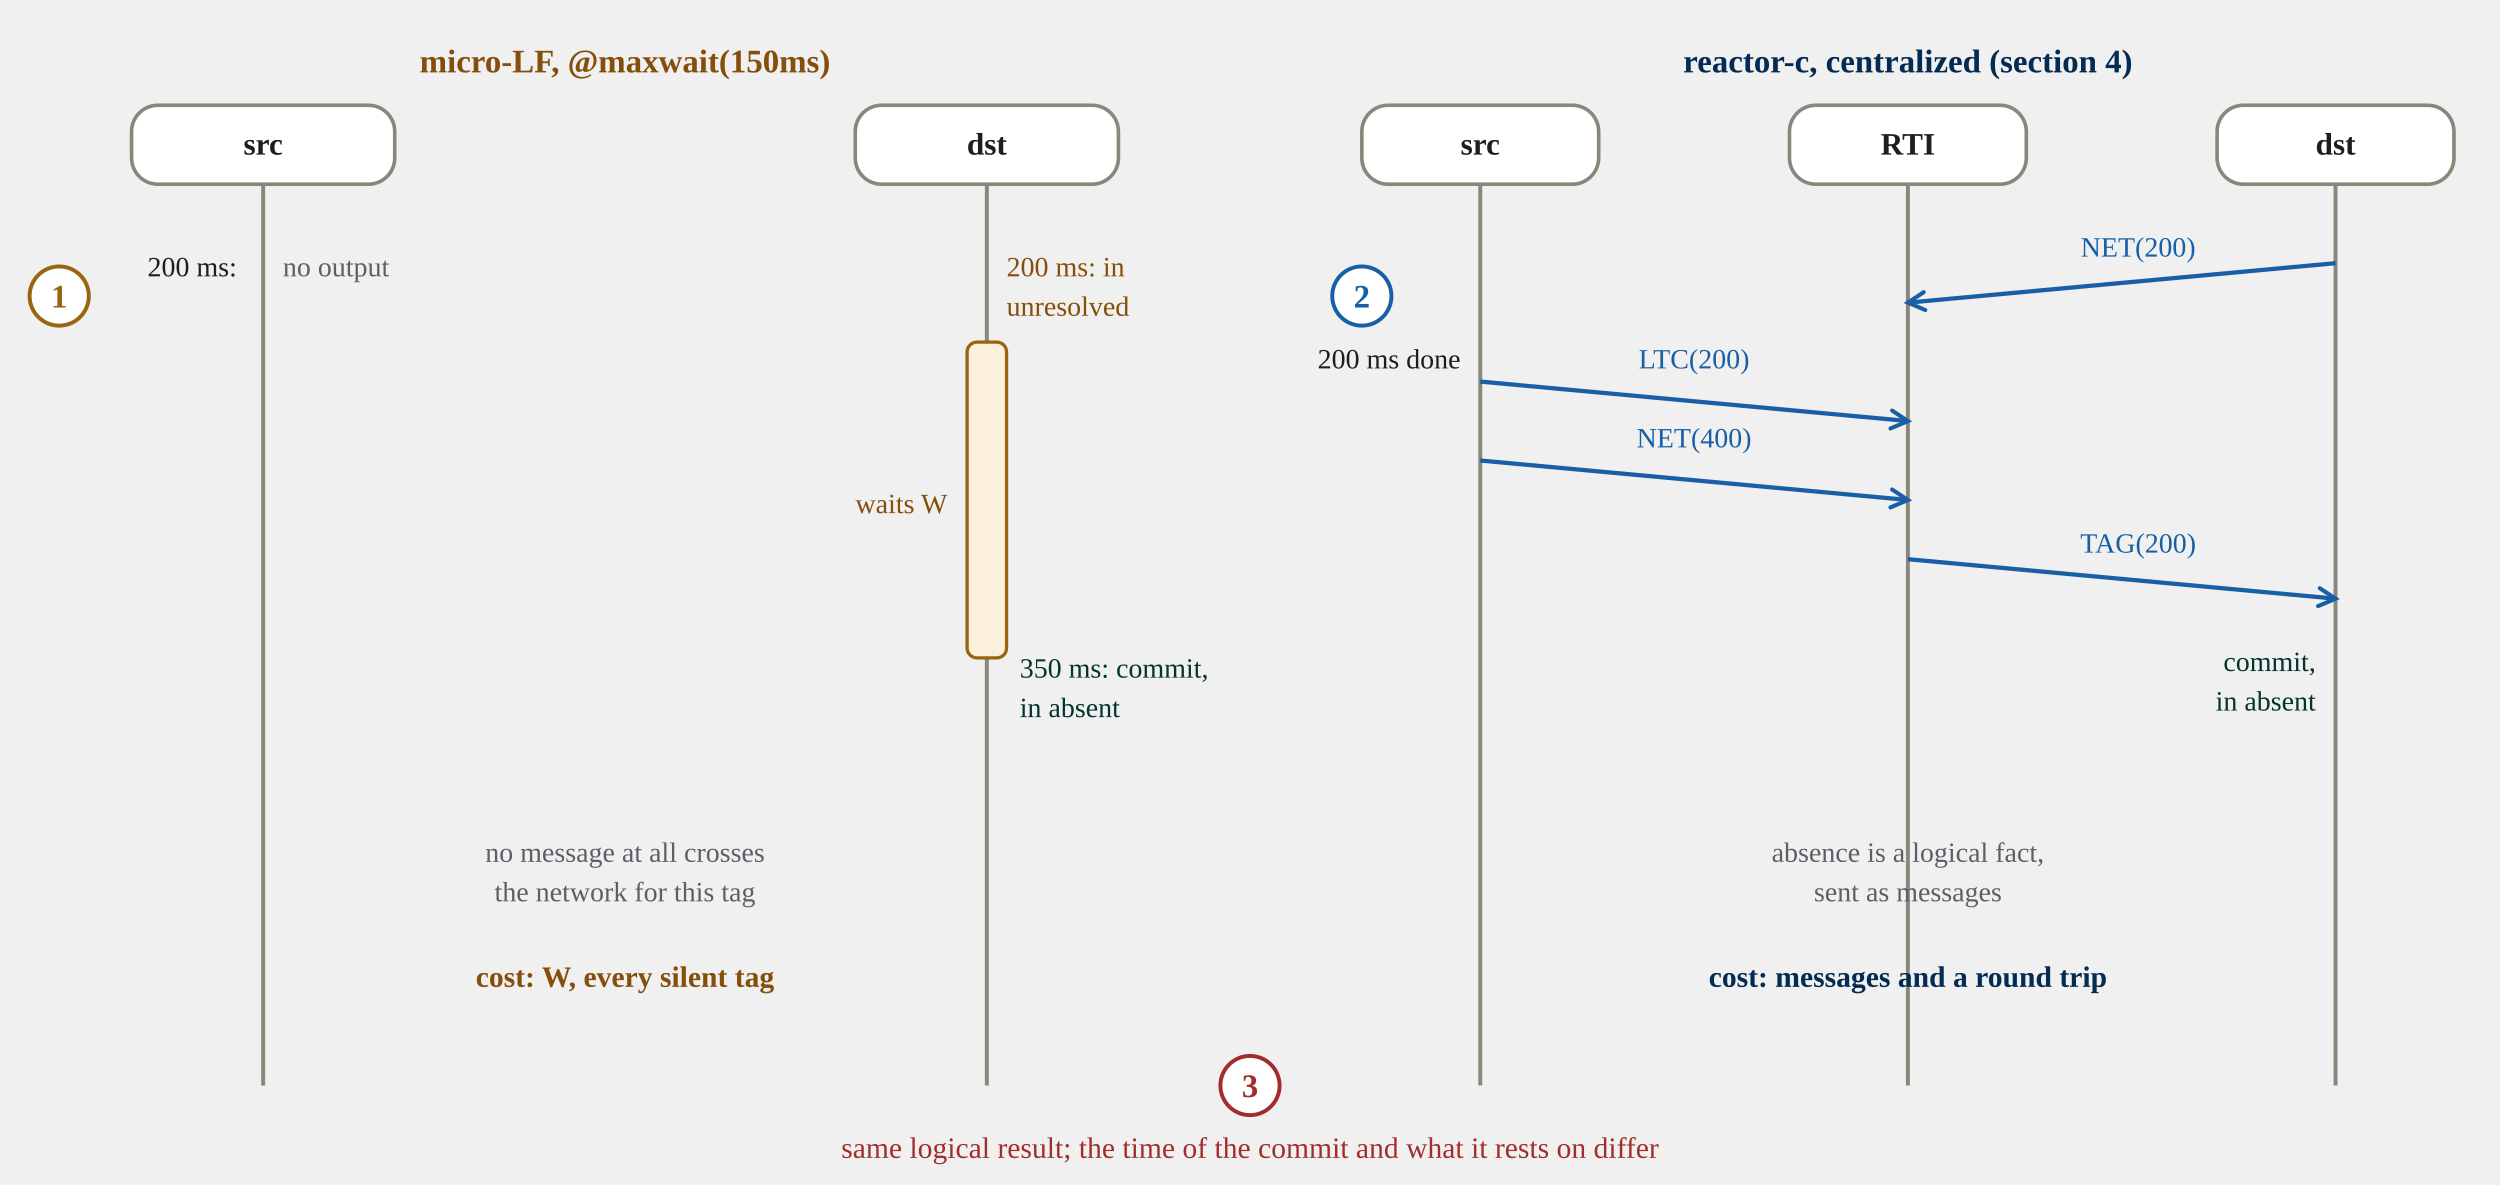
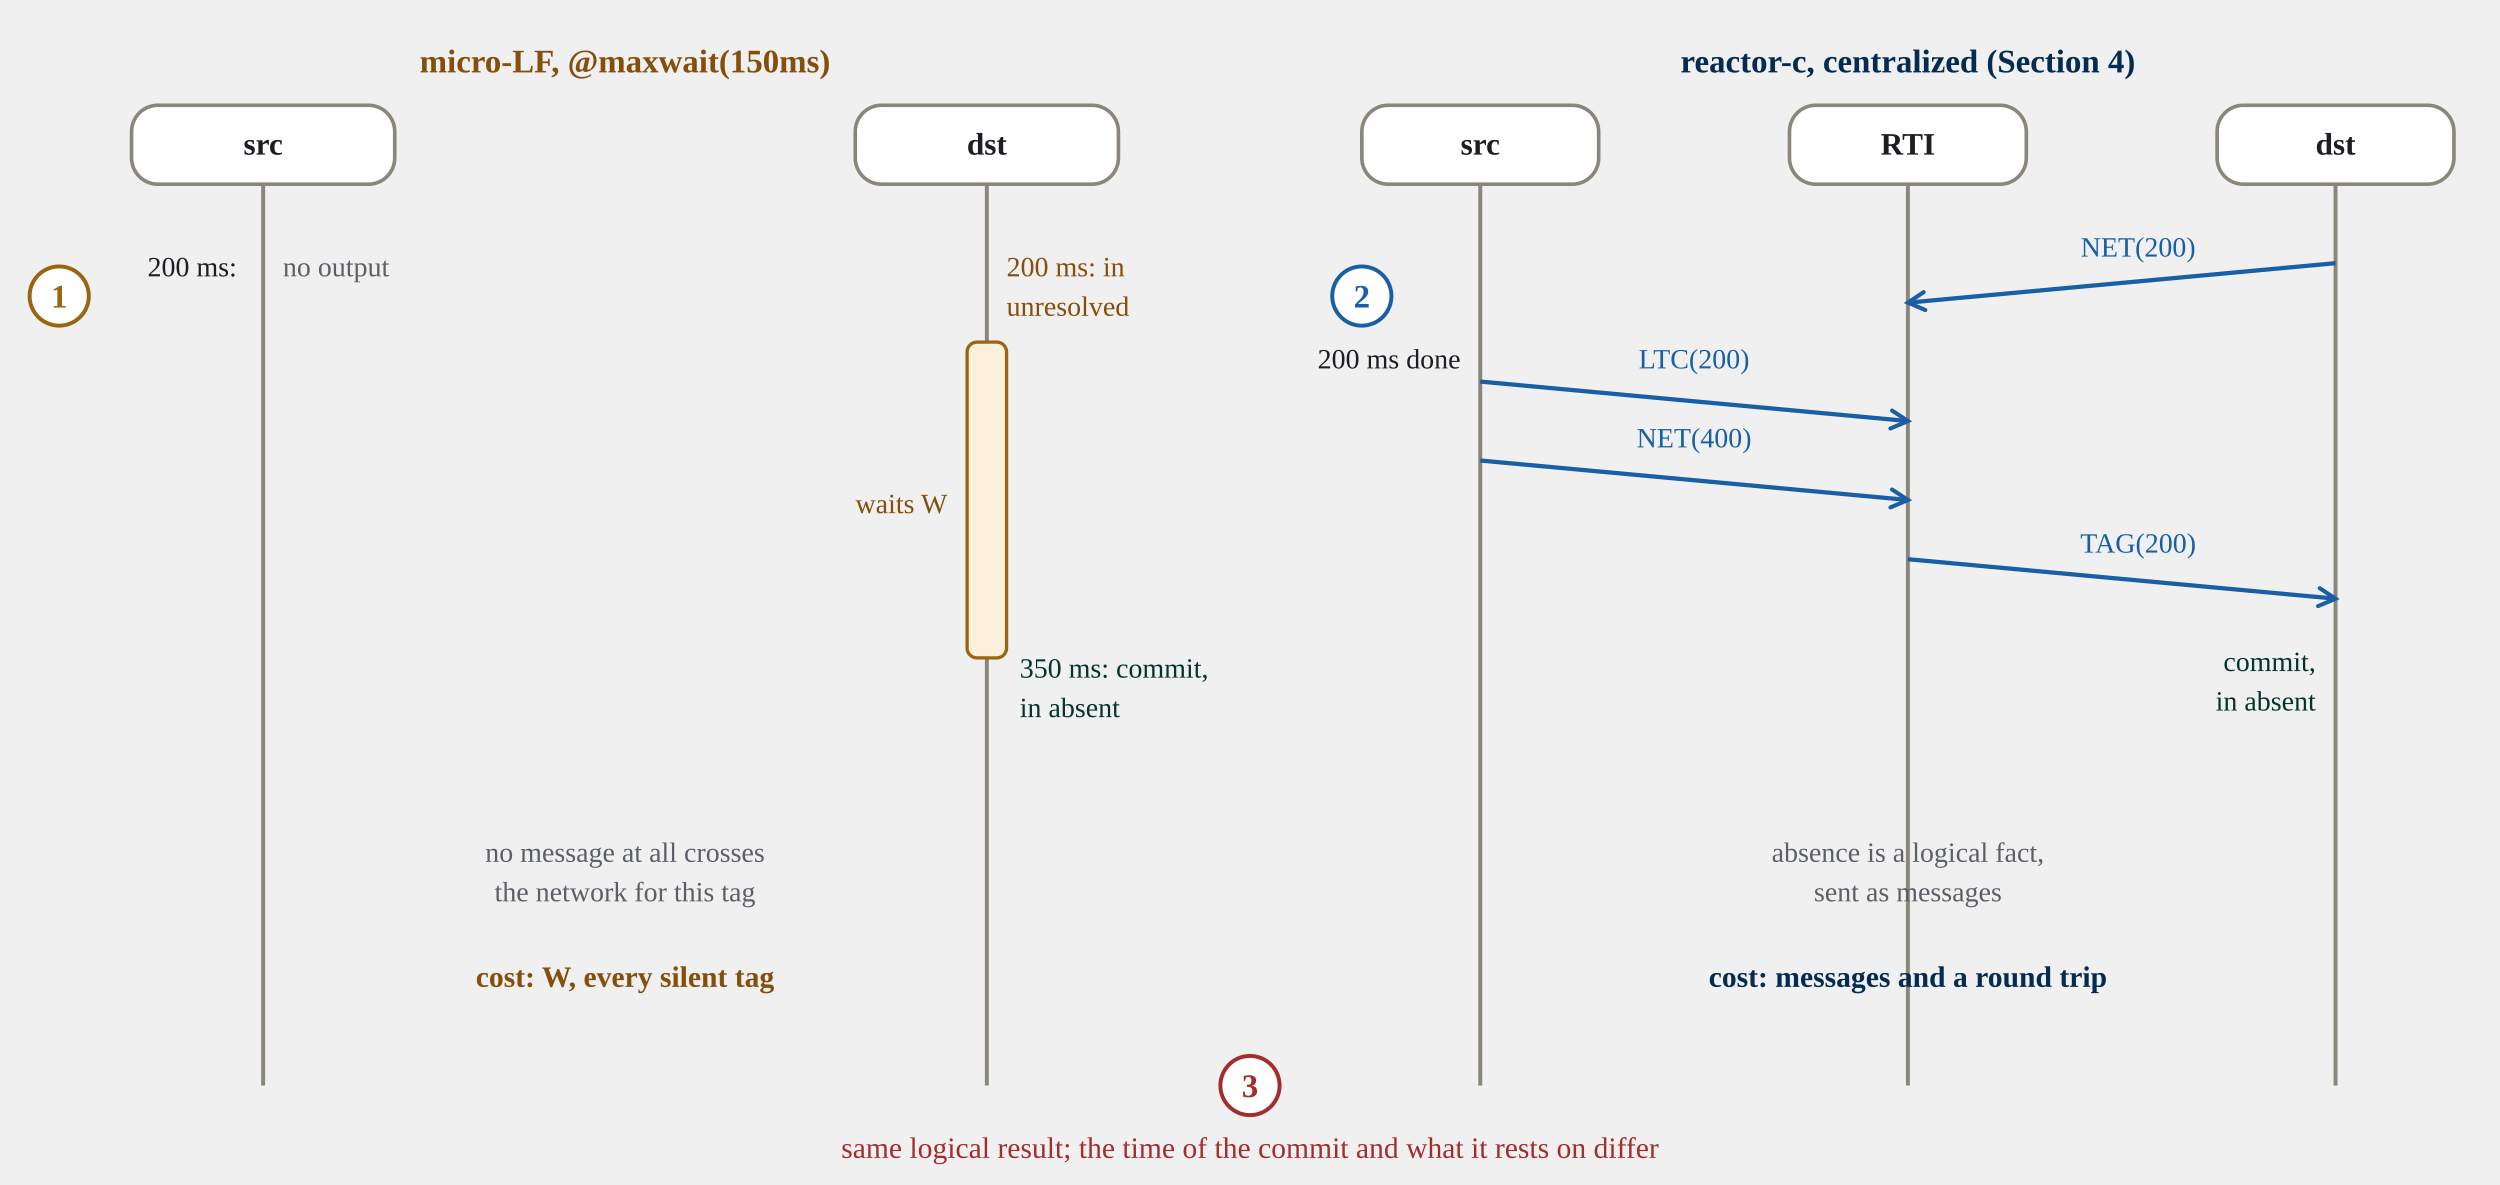
<svg xmlns="http://www.w3.org/2000/svg" viewBox="0 0 760 360" role="img" aria-label="Two message sequence charts for a tag at which src sends nothing: in micro-LF dst waits until its deadline; under centralized coordination the RTI grants the tag after src reports completion" class="anim" style="--n:3">
  <defs>
    <marker id="mk-f-smsc2" viewBox="0 0 10 10" refX="8" refY="5" markerWidth="6" markerHeight="6" orient="auto-start-reverse">
      <path d="M1.5 1.5L8 5L1.5 8.5" fill="none" stroke="context-stroke" stroke-width="1.6" stroke-linecap="round" />
    </marker>
  </defs>
  <text x="190" y="22" text-anchor="middle" class="svgtxt" font-size="10" fill="#854F0B" font-weight="600">micro-LF, @maxwait(150ms)</text>
  <rect x="40" y="32" width="80" height="24" rx="8" fill="#fff" stroke="#8A867B" stroke-width="1.1" />
  <text x="80.0" y="47.0" text-anchor="middle" class="svgtxt" font-size="9.5" fill="#1B1E22" font-weight="600">src</text>
  <line x1="80" y1="56" x2="80" y2="330" stroke="#8A867B" stroke-width="1.2" />
  <rect x="260" y="32" width="80" height="24" rx="8" fill="#fff" stroke="#8A867B" stroke-width="1.1" />
  <text x="300.0" y="47.0" text-anchor="middle" class="svgtxt" font-size="9.5" fill="#1B1E22" font-weight="600">dst</text>
  <line x1="300" y1="56" x2="300" y2="330" stroke="#8A867B" stroke-width="1.2" />
-   <text x="580" y="22" text-anchor="middle" class="svgtxt" font-size="10" fill="#042C53" font-weight="600">reactor-c, centralized (section 4)</text>
+   <text x="580" y="22" text-anchor="middle" class="svgtxt" font-size="10" fill="#042C53" font-weight="600">reactor-c, centralized (Section 4)</text>
  <rect x="414" y="32" width="72" height="24" rx="8" fill="#fff" stroke="#8A867B" stroke-width="1.1" />
  <text x="450.0" y="47.0" text-anchor="middle" class="svgtxt" font-size="9.5" fill="#1B1E22" font-weight="600">src</text>
  <line x1="450" y1="56" x2="450" y2="330" stroke="#8A867B" stroke-width="1.2" />
  <rect x="544" y="32" width="72" height="24" rx="8" fill="#fff" stroke="#8A867B" stroke-width="1.1" />
  <text x="580.0" y="47.0" text-anchor="middle" class="svgtxt" font-size="9.5" fill="#1B1E22" font-weight="600">RTI</text>
  <line x1="580" y1="56" x2="580" y2="330" stroke="#8A867B" stroke-width="1.2" />
  <rect x="674" y="32" width="72" height="24" rx="8" fill="#fff" stroke="#8A867B" stroke-width="1.1" />
  <text x="710.0" y="47.0" text-anchor="middle" class="svgtxt" font-size="9.5" fill="#1B1E22" font-weight="600">dst</text>
  <line x1="710" y1="56" x2="710" y2="330" stroke="#8A867B" stroke-width="1.2" />
  <g class="st" style="--i:0">
    <text x="72" y="84" text-anchor="end" class="svgtxt" font-size="8.5" fill="#1B1E22">200 ms:</text>
    <text x="86" y="84" text-anchor="start" class="svgtxt" font-size="8.5" fill="#5C6066">no output</text>
    <text x="306" y="84" text-anchor="start" class="svgtxt" font-size="8.5" fill="#854F0B">200 ms: in</text>
    <text x="306" y="96" text-anchor="start" class="svgtxt" font-size="8.5" fill="#854F0B">unresolved</text>
    <rect x="294" y="104" width="12" height="96" rx="3" fill="#FAF0DC" stroke="#9A6410" />
    <text x="288" y="156" text-anchor="end" class="svgtxt" font-size="8.5" fill="#854F0B">waits W</text>
    <text x="310" y="206" text-anchor="start" class="svgtxt" font-size="8.5" fill="#04342C">350 ms: commit,</text>
    <text x="310" y="218" text-anchor="start" class="svgtxt" font-size="8.5" fill="#04342C">in absent</text>
    <text x="190" y="262" text-anchor="middle" class="svgtxt" font-size="8.5" fill="#5C6066">no message at all crosses</text>
    <text x="190" y="274" text-anchor="middle" class="svgtxt" font-size="8.5" fill="#5C6066">the network for this tag</text>
    <text x="190" y="300" text-anchor="middle" class="svgtxt" font-size="9" fill="#854F0B" font-weight="600">cost: W, every silent tag</text>
    <circle cx="18" cy="90" r="9" fill="#fff" stroke="#9A6410" stroke-width="1.2" />
    <text x="18" y="93.5" text-anchor="middle" class="svgtxt" font-size="10" fill="#9A6410" font-weight="600">1</text>
  </g>
  <g class="st" style="--i:1">
    <line x1="710" y1="80" x2="580" y2="92" stroke="#185FA5" stroke-width="1.3" marker-end="url(#mk-f-smsc2)" />
    <text x="650" y="78" text-anchor="middle" class="svgtxt" font-size="8.5" fill="#185FA5">NET(200)</text>
    <text x="444" y="112" text-anchor="end" class="svgtxt" font-size="8.5" fill="#1B1E22">200 ms done</text>
    <line x1="450" y1="116" x2="580" y2="128" stroke="#185FA5" stroke-width="1.3" marker-end="url(#mk-f-smsc2)" />
    <text x="515" y="112" text-anchor="middle" class="svgtxt" font-size="8.5" fill="#185FA5">LTC(200)</text>
    <line x1="450" y1="140" x2="580" y2="152" stroke="#185FA5" stroke-width="1.3" marker-end="url(#mk-f-smsc2)" />
    <text x="515" y="136" text-anchor="middle" class="svgtxt" font-size="8.5" fill="#185FA5">NET(400)</text>
    <line x1="580" y1="170" x2="710" y2="182" stroke="#185FA5" stroke-width="1.3" marker-end="url(#mk-f-smsc2)" />
    <text x="650" y="168" text-anchor="middle" class="svgtxt" font-size="8.5" fill="#185FA5">TAG(200)</text>
    <text x="704" y="204" text-anchor="end" class="svgtxt" font-size="8.5" fill="#04342C">commit,</text>
    <text x="704" y="216" text-anchor="end" class="svgtxt" font-size="8.5" fill="#04342C">in absent</text>
    <text x="580" y="262" text-anchor="middle" class="svgtxt" font-size="8.5" fill="#5C6066">absence is a logical fact,</text>
    <text x="580" y="274" text-anchor="middle" class="svgtxt" font-size="8.5" fill="#5C6066">sent as messages</text>
    <text x="580" y="300" text-anchor="middle" class="svgtxt" font-size="9" fill="#042C53" font-weight="600">cost: messages and a round trip</text>
    <circle cx="414" cy="90" r="9" fill="#fff" stroke="#185FA5" stroke-width="1.2" />
    <text x="414" y="93.5" text-anchor="middle" class="svgtxt" font-size="10" fill="#185FA5" font-weight="600">2</text>
  </g>
  <g class="st" style="--i:2">
    <text x="380" y="352" text-anchor="middle" class="svgtxt" font-size="9" fill="#A32D2D">same logical result; the time of the commit and what it rests on differ</text>
    <circle cx="380" cy="330" r="9" fill="#fff" stroke="#A32D2D" stroke-width="1.2" />
    <text x="380" y="333.5" text-anchor="middle" class="svgtxt" font-size="10" fill="#A32D2D" font-weight="600">3</text>
  </g>
</svg>
